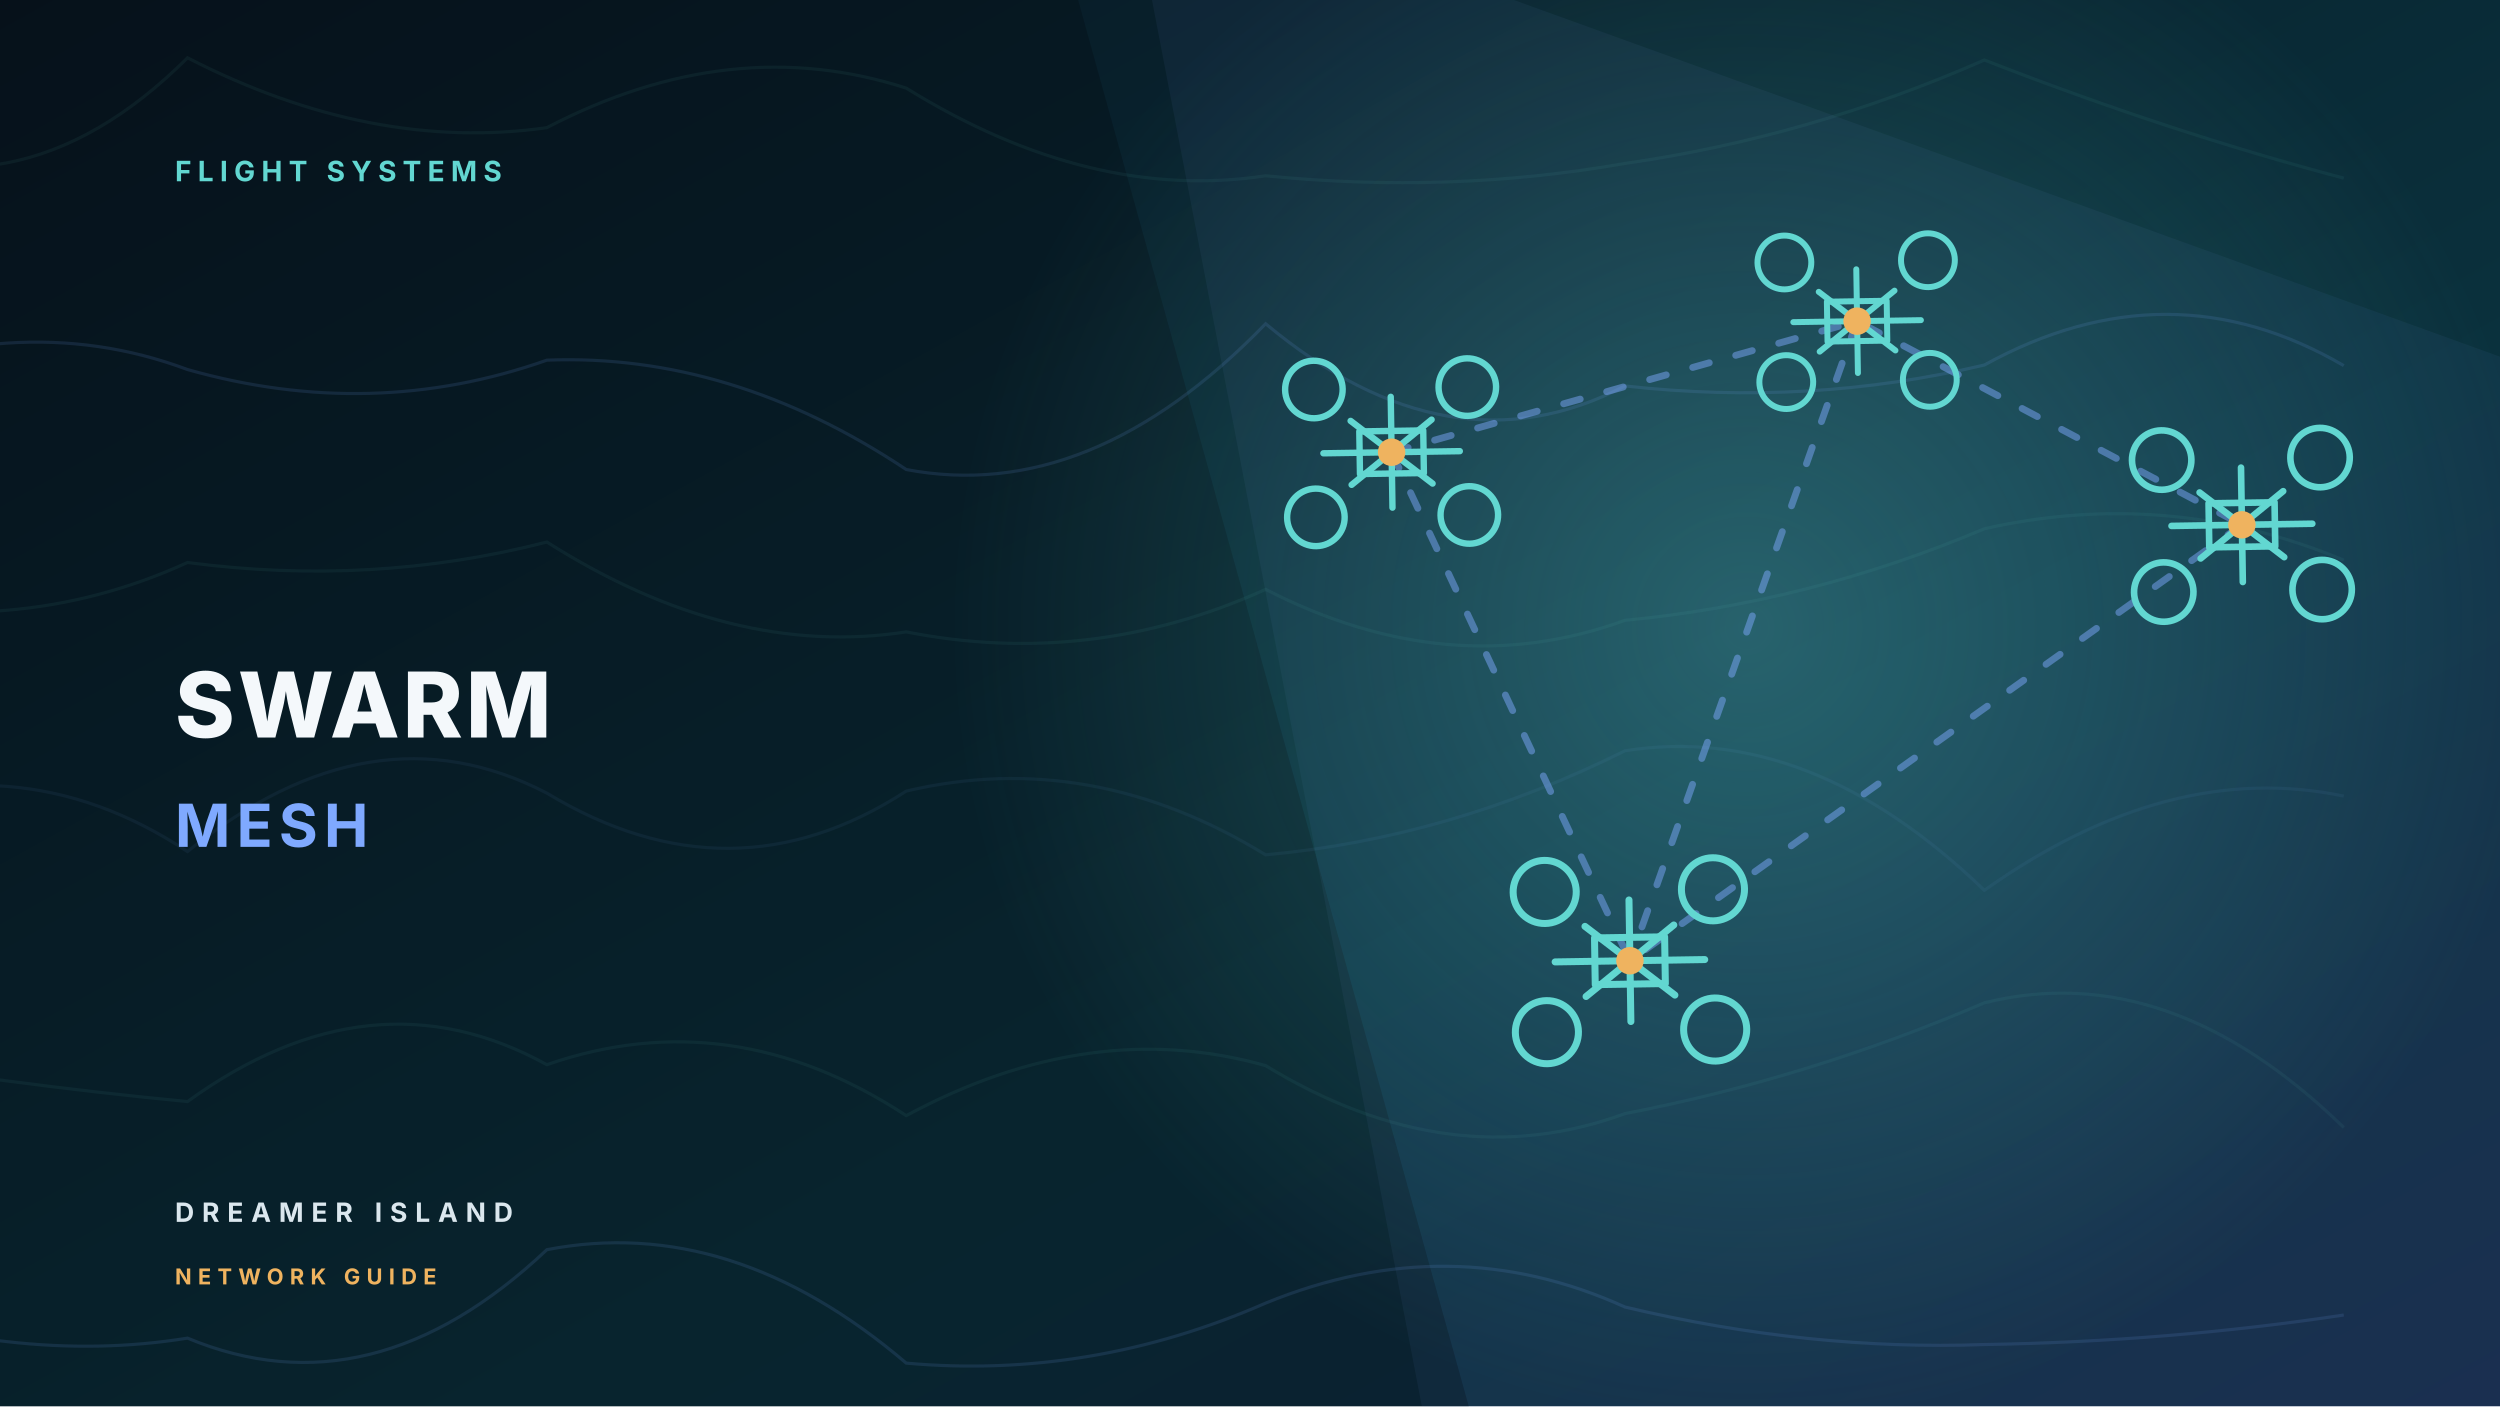
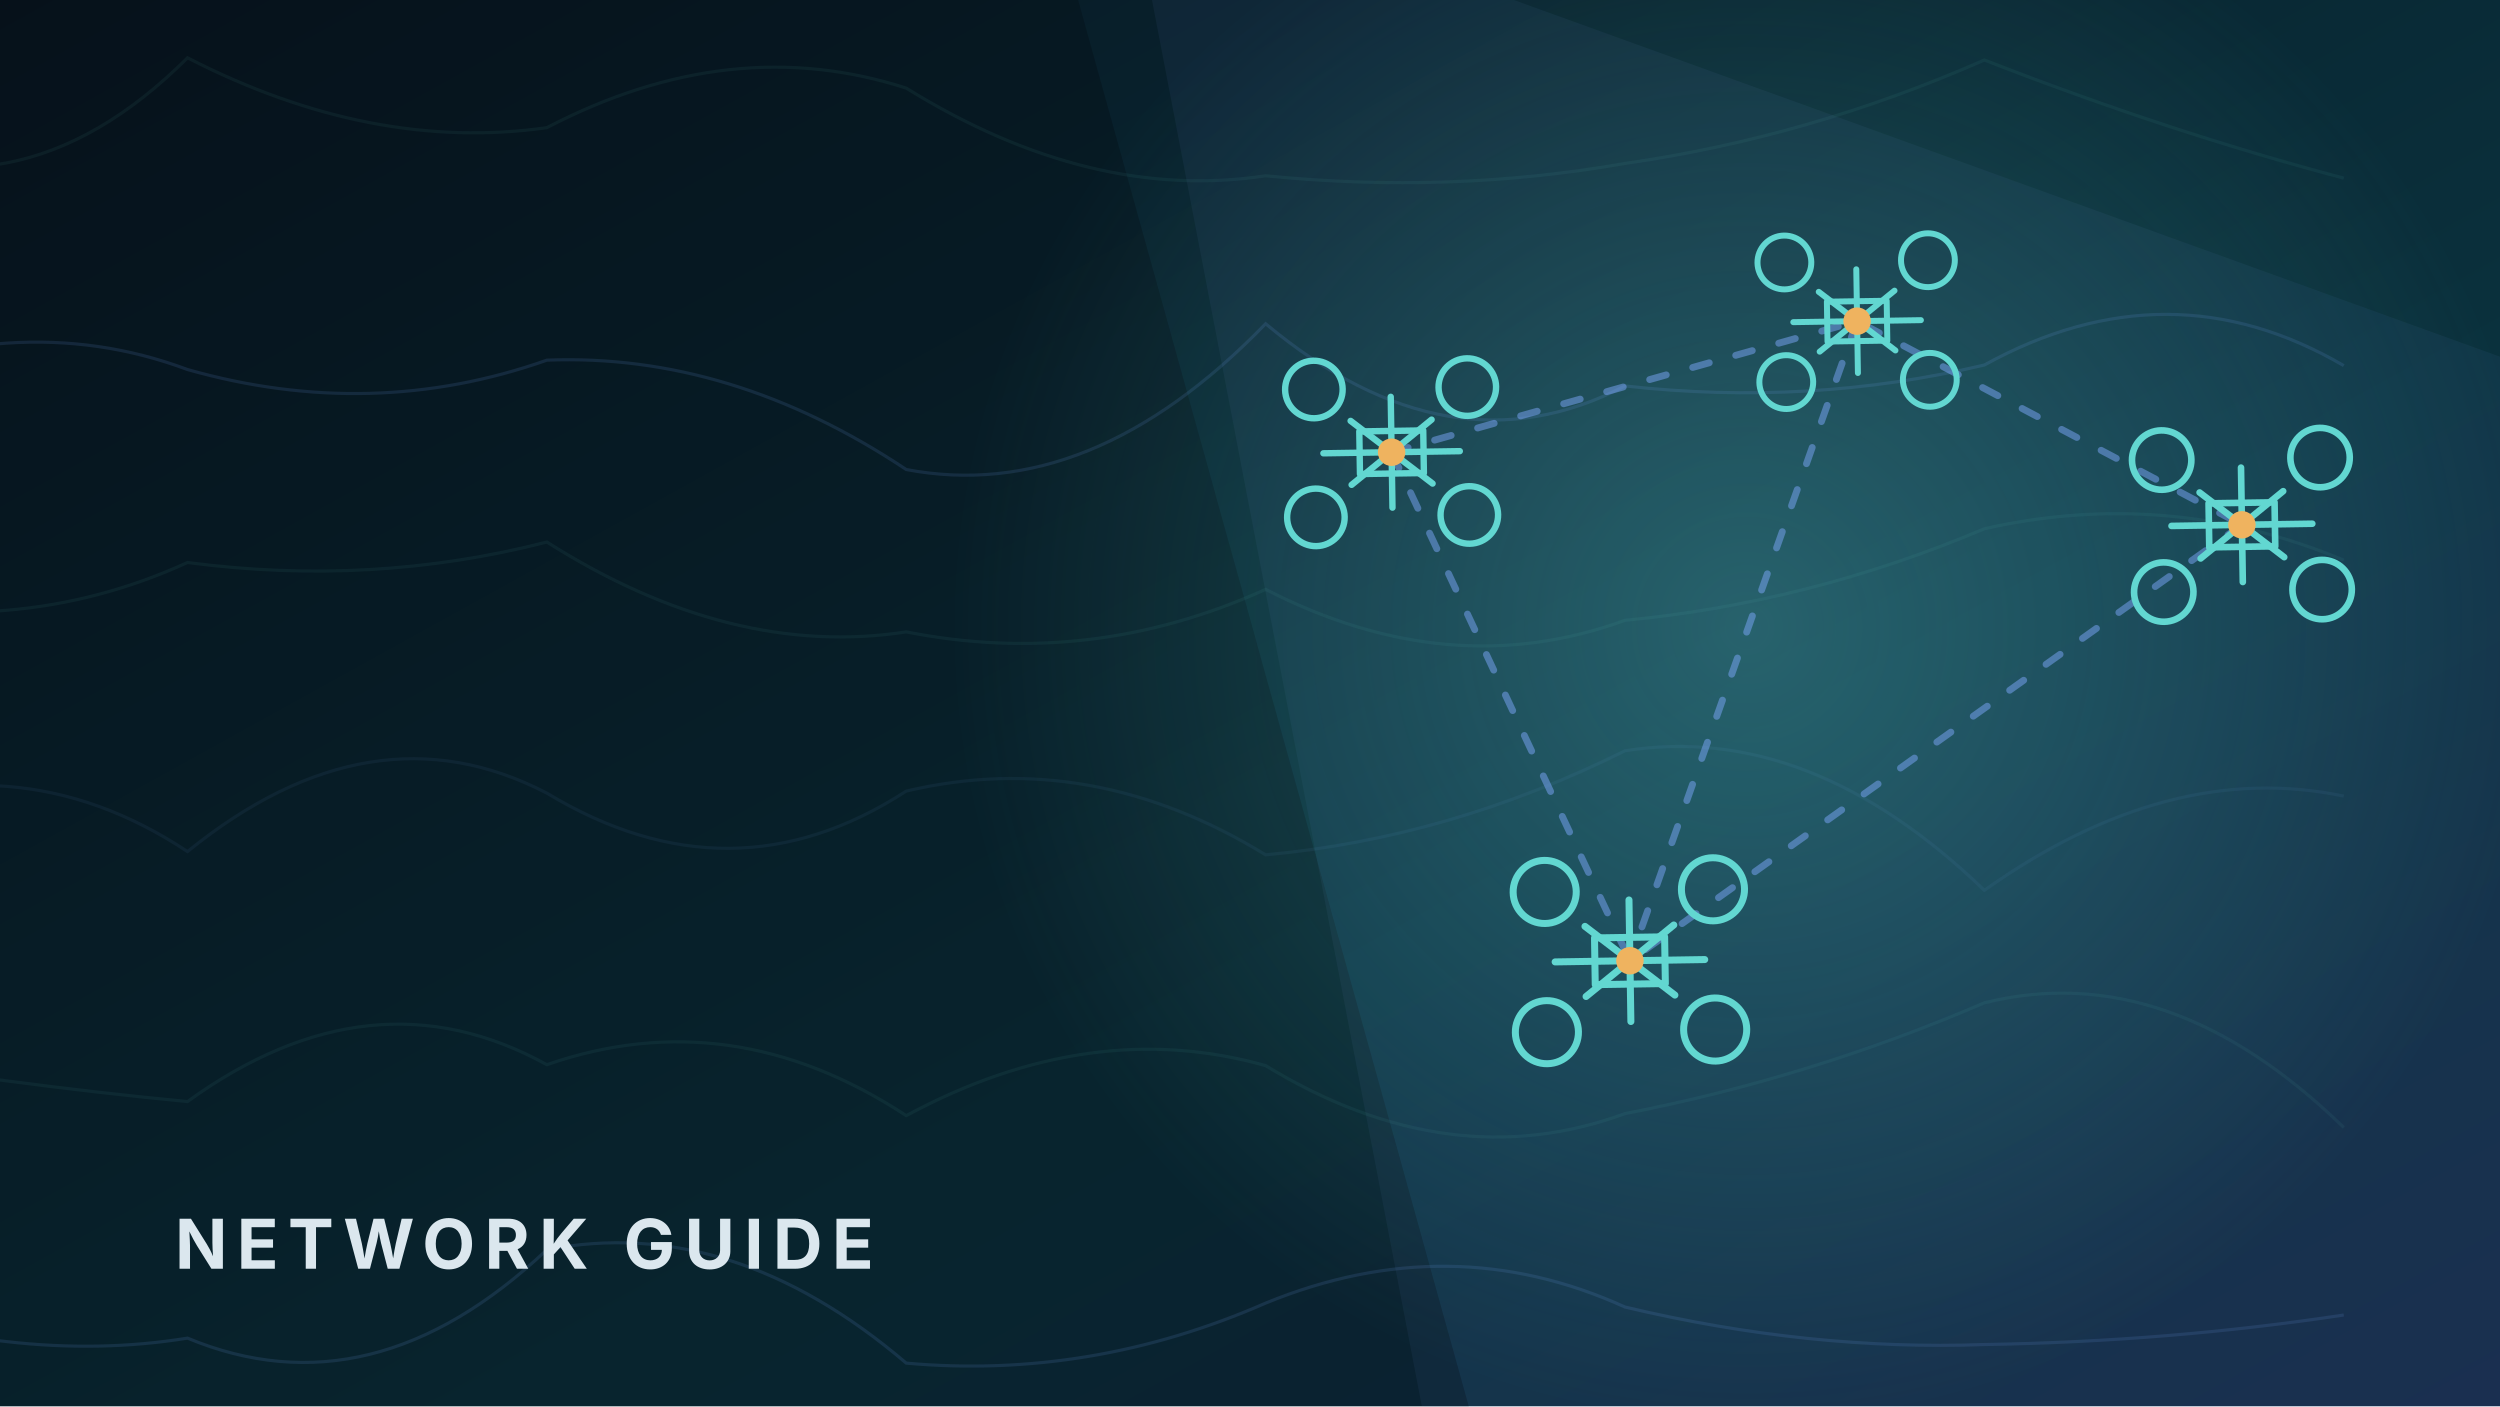
<svg xmlns="http://www.w3.org/2000/svg" width="1600" height="900" viewBox="0 0 1600 900" role="img" aria-labelledby="card-title card-desc">
  <defs>
    <linearGradient id="card-bg-bb45524dda4e" x1="0" y1="0" x2="1" y2="1">
      <stop stop-color="#07141f" />
      <stop offset=".62" stop-color="#0a313d" />
      <stop offset="1" stop-color="#142846" />
    </linearGradient>
    <radialGradient id="card-glow-bb45524dda4e">
      <stop stop-color="#62d7d1" stop-opacity=".28" />
      <stop offset="1" stop-color="#62d7d1" stop-opacity="0" />
    </radialGradient>
    <linearGradient id="card-line-bb45524dda4e" x1="0" y1="0" x2="1" y2="0">
      <stop stop-color="#62d7d1" />
      <stop offset="1" stop-color="#7fa9ff" />
    </linearGradient>
  </defs>
  <rect width="1600" height="900" fill="url(#card-bg-bb45524dda4e)" />
  <path d="M0 0h690l250 900H0Z" fill="#020b12" opacity=".34" />
  <path d="M720-90 1660 250v740L910 900Z" fill="#7fa9ff" opacity=".055" />
  <circle cx="1118.1" cy="401.8" r="510" fill="url(#card-glow-bb45524dda4e)" />
  <g opacity=".62">
    <path d="M-120 82.7 Q8 148.8 120 37 Q238 97.6 350 81.7 Q468 20.2 580 56.4 Q698 129.5 810 112.5 Q928 124.3 1040 104.6 Q1158 87.7 1270 38.4 Q1388 84.4 1500 114" fill="none" stroke="#62d7d1" stroke-width="2" opacity="0.1" />
    <path d="M-120 252.8 Q8 194.6 120 236.5 Q238 270 350 230.5 Q468 225.9 580 300.5 Q698 322.9 810 207.2 Q928 305.5 1040 247 Q1158 260.2 1270 233.6 Q1388 168.6 1500 234" fill="none" stroke="#7fa9ff" stroke-width="2" opacity="0.2" />
    <path d="M-120 380 Q8 411.2 120 360 Q238 375.6 350 346.9 Q468 421.7 580 404.4 Q698 427.8 810 377.2 Q928 437.8 1040 397 Q1158 385.8 1270 338.4 Q1388 311.8 1500 358.5" fill="none" stroke="#62d7d1" stroke-width="2" opacity="0.1" />
    <path d="M-120 526.6 Q8 470.7 120 545 Q238 449.4 350 507.6 Q468 578.9 580 506.3 Q698 478.4 810 547.1 Q928 536.3 1040 480.5 Q1158 461.8 1270 569.8 Q1388 486 1500 509.5" fill="none" stroke="#7fa9ff" stroke-width="2" opacity="0.1" />
    <path d="M-120 673.3 Q8 694.3 120 705 Q238 619.6 350 681.4 Q468 640.5 580 714 Q698 650.4 810 682 Q928 753.9 1040 712.7 Q1158 689.9 1270 641.8 Q1388 612.5 1500 721.6" fill="none" stroke="#62d7d1" stroke-width="2" opacity="0.1" />
    <path d="M-120 828.8 Q8 874.6 120 856.4 Q238 905.5 350 799.8 Q468 776.9 580 872.4 Q698 883 810 834 Q928 785.6 1040 836.5 Q1158 864.6 1270 860.5 Q1388 858.6 1500 841.6" fill="none" stroke="#7fa9ff" stroke-width="2" opacity="0.2" />
  </g>
  <g transform="translate(1154.5 419.5) rotate(-0.9) scale(1.1)">
    <g fill="none" stroke="#7fa9ff" stroke-width="4" stroke-linecap="round" stroke-linejoin="round" opacity=".48">
      <path d="M-238-122 34-194 256-72M-238-122-104 176 256-72M34-194-104 176" stroke-dasharray="10 16" />
    </g>
    <g fill="none" stroke="#62d7d1" stroke-width="6" stroke-linecap="round" stroke-linejoin="round">
      <g transform="translate(-238 -122) scale(0.62)">
        <path d="M-64 0H64M0-52V52M-38-30 38 30M38-30-38 30" />
        <rect x="-30" y="-20" width="60" height="40" />
        <circle cx="-72" cy="-60" r="27" />
        <circle cx="72" cy="-60" r="27" />
        <circle cx="-72" cy="60" r="27" />
        <circle cx="72" cy="60" r="27" />
      </g>
      <g transform="translate(34 -194) scale(0.58)">
        <path d="M-64 0H64M0-52V52M-38-30 38 30M38-30-38 30" />
        <rect x="-30" y="-20" width="60" height="40" />
        <circle cx="-72" cy="-60" r="27" />
        <circle cx="72" cy="-60" r="27" />
        <circle cx="-72" cy="60" r="27" />
        <circle cx="72" cy="60" r="27" />
      </g>
      <g transform="translate(256 -72) scale(0.64)">
        <path d="M-64 0H64M0-52V52M-38-30 38 30M38-30-38 30" />
        <rect x="-30" y="-20" width="60" height="40" />
        <circle cx="-72" cy="-60" r="27" />
        <circle cx="72" cy="-60" r="27" />
        <circle cx="-72" cy="60" r="27" />
        <circle cx="72" cy="60" r="27" />
      </g>
      <g transform="translate(-104 176) scale(0.68)">
        <path d="M-64 0H64M0-52V52M-38-30 38 30M38-30-38 30" />
        <rect x="-30" y="-20" width="60" height="40" />
        <circle cx="-72" cy="-60" r="27" />
        <circle cx="72" cy="-60" r="27" />
        <circle cx="-72" cy="60" r="27" />
        <circle cx="72" cy="60" r="27" />
      </g>
    </g>
    <g fill="#efb35f">
      <circle cx="-238" cy="-122" r="8" />
      <circle cx="34" cy="-194" r="8" />
      <circle cx="256" cy="-72" r="8" />
      <circle cx="-104" cy="176" r="8" />
    </g>
  </g>
  <path d="M72 76v748" stroke="url(#card-line-bb45524dda4e)" stroke-width="4" />
  <g font-family="Inter, ui-sans-serif, system-ui, -apple-system, BlinkMacSystemFont, Segoe UI, sans-serif">
-     <text x="112" y="116" fill="#62d7d1" font-size="18" font-weight="700" letter-spacing="4">FLIGHT SYSTEMS</text>
-     <text x="112" y="472" fill="#f4f8fb" font-size="58" font-weight="760" letter-spacing="2">SWARM</text>
-     <text x="112" y="542" fill="#7fa9ff" font-size="38" font-weight="650" letter-spacing="4">MESH</text>
-     <text x="112" y="782" fill="#dbe7ee" font-size="17" font-weight="650" letter-spacing="5">DREAMER ISLAND</text>
-     <text x="112" y="822" fill="#efb35f" font-size="14" font-weight="700" letter-spacing="4">NETWORK GUIDE</text>
+     <text x="112" y="812" fill="#dbe7ee" font-size="44" font-weight="700" letter-spacing="6">NETWORK GUIDE</text>
  </g>
</svg>
